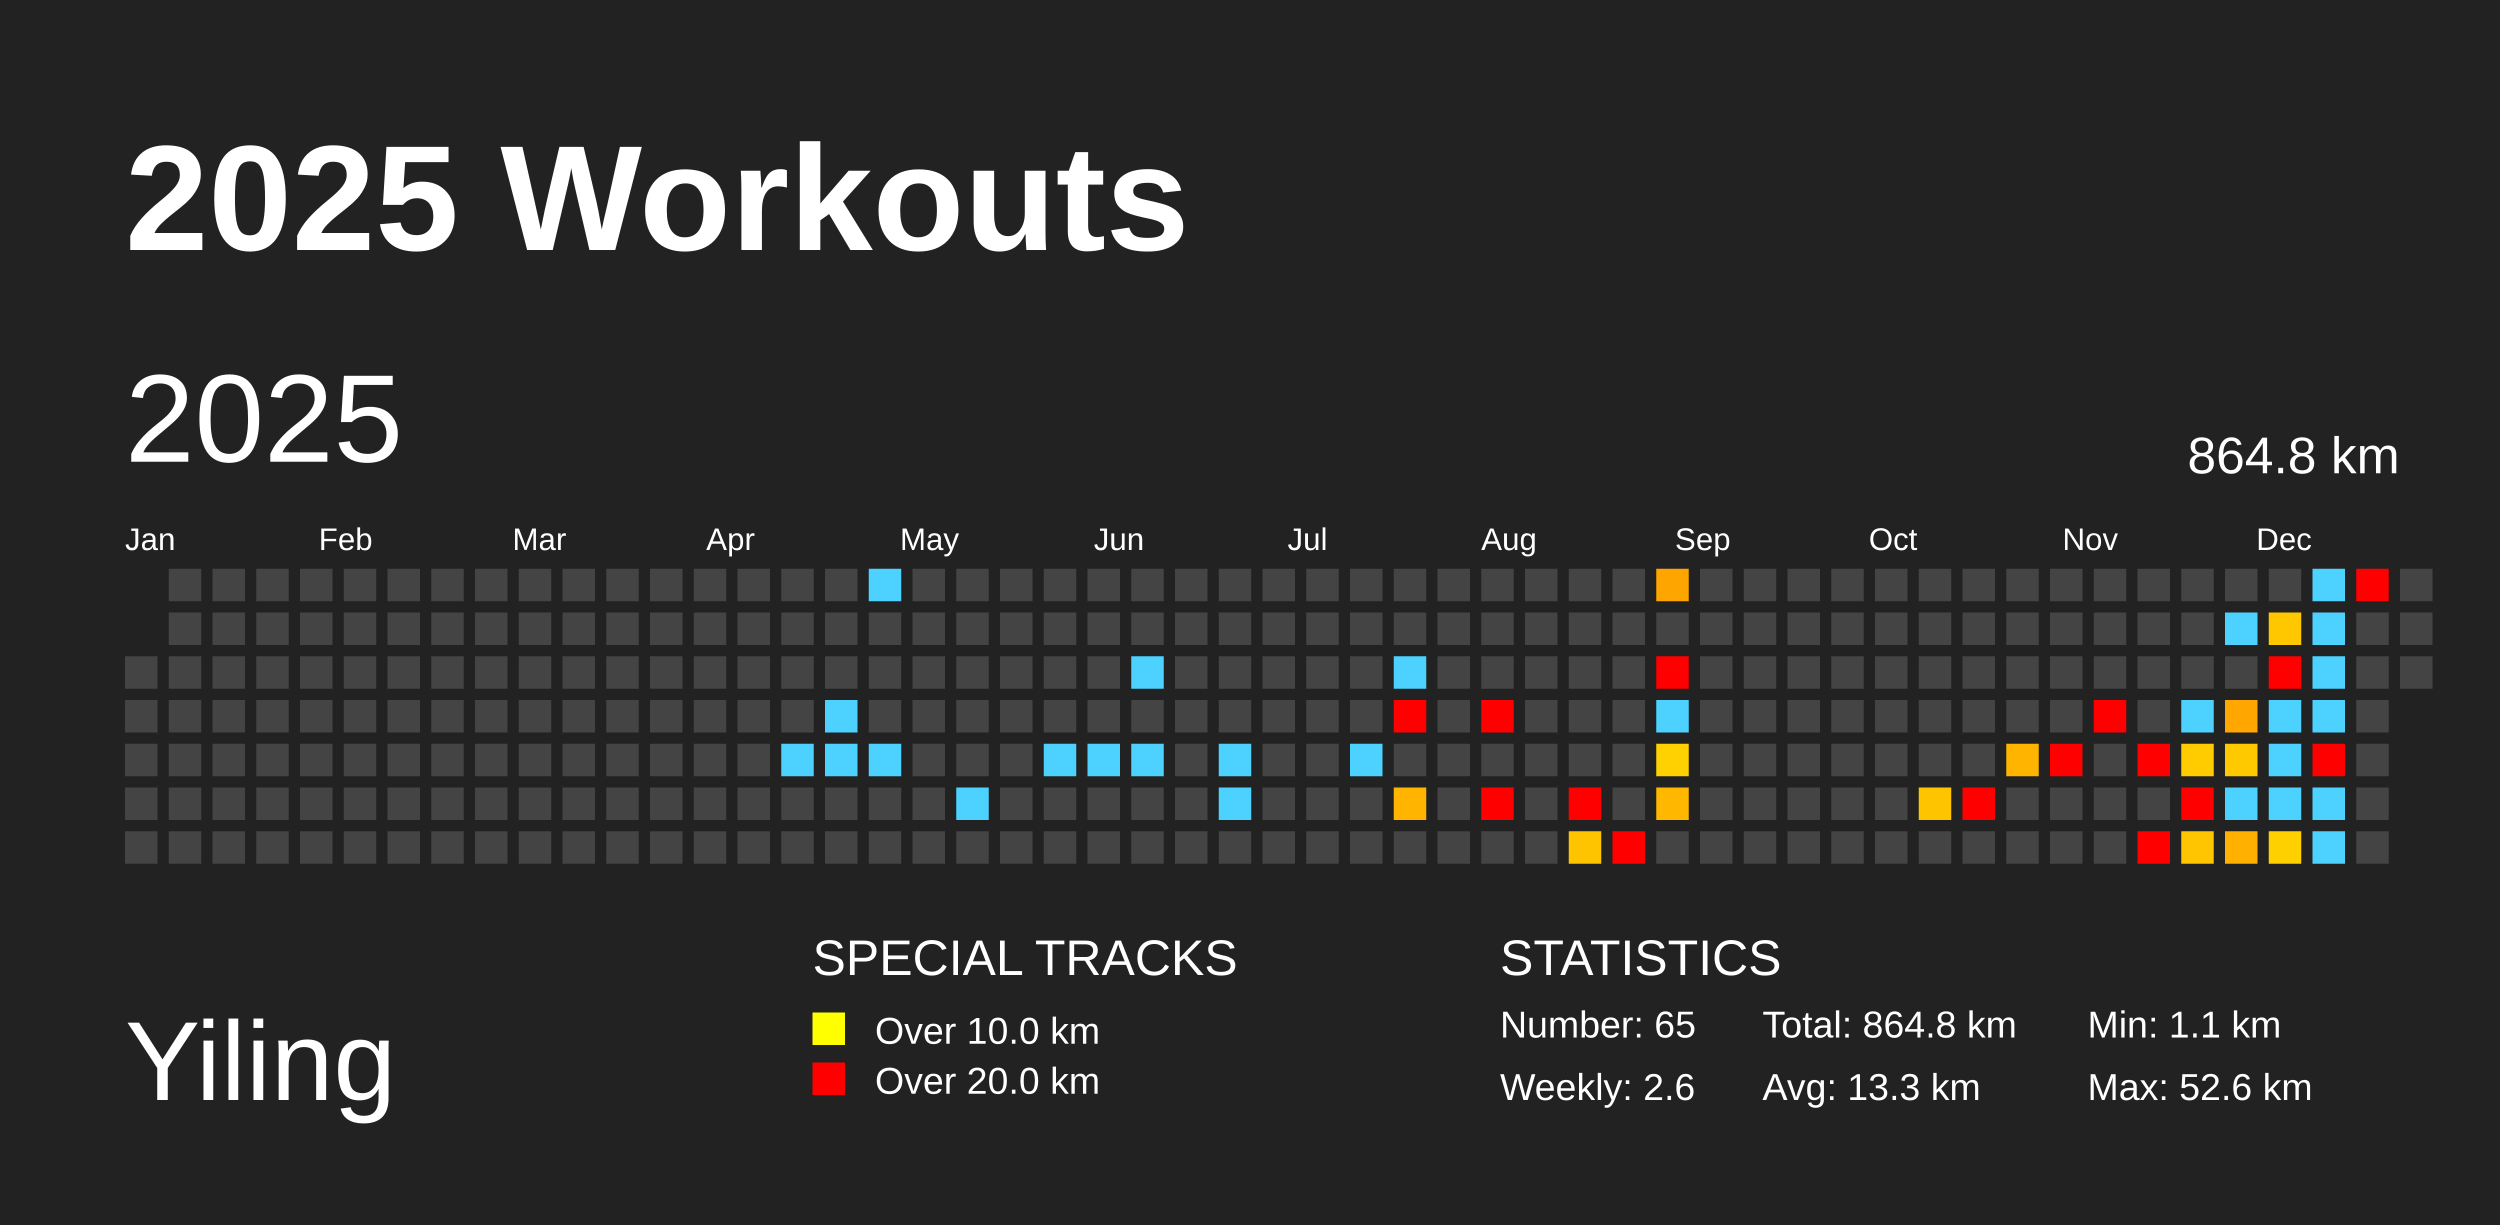
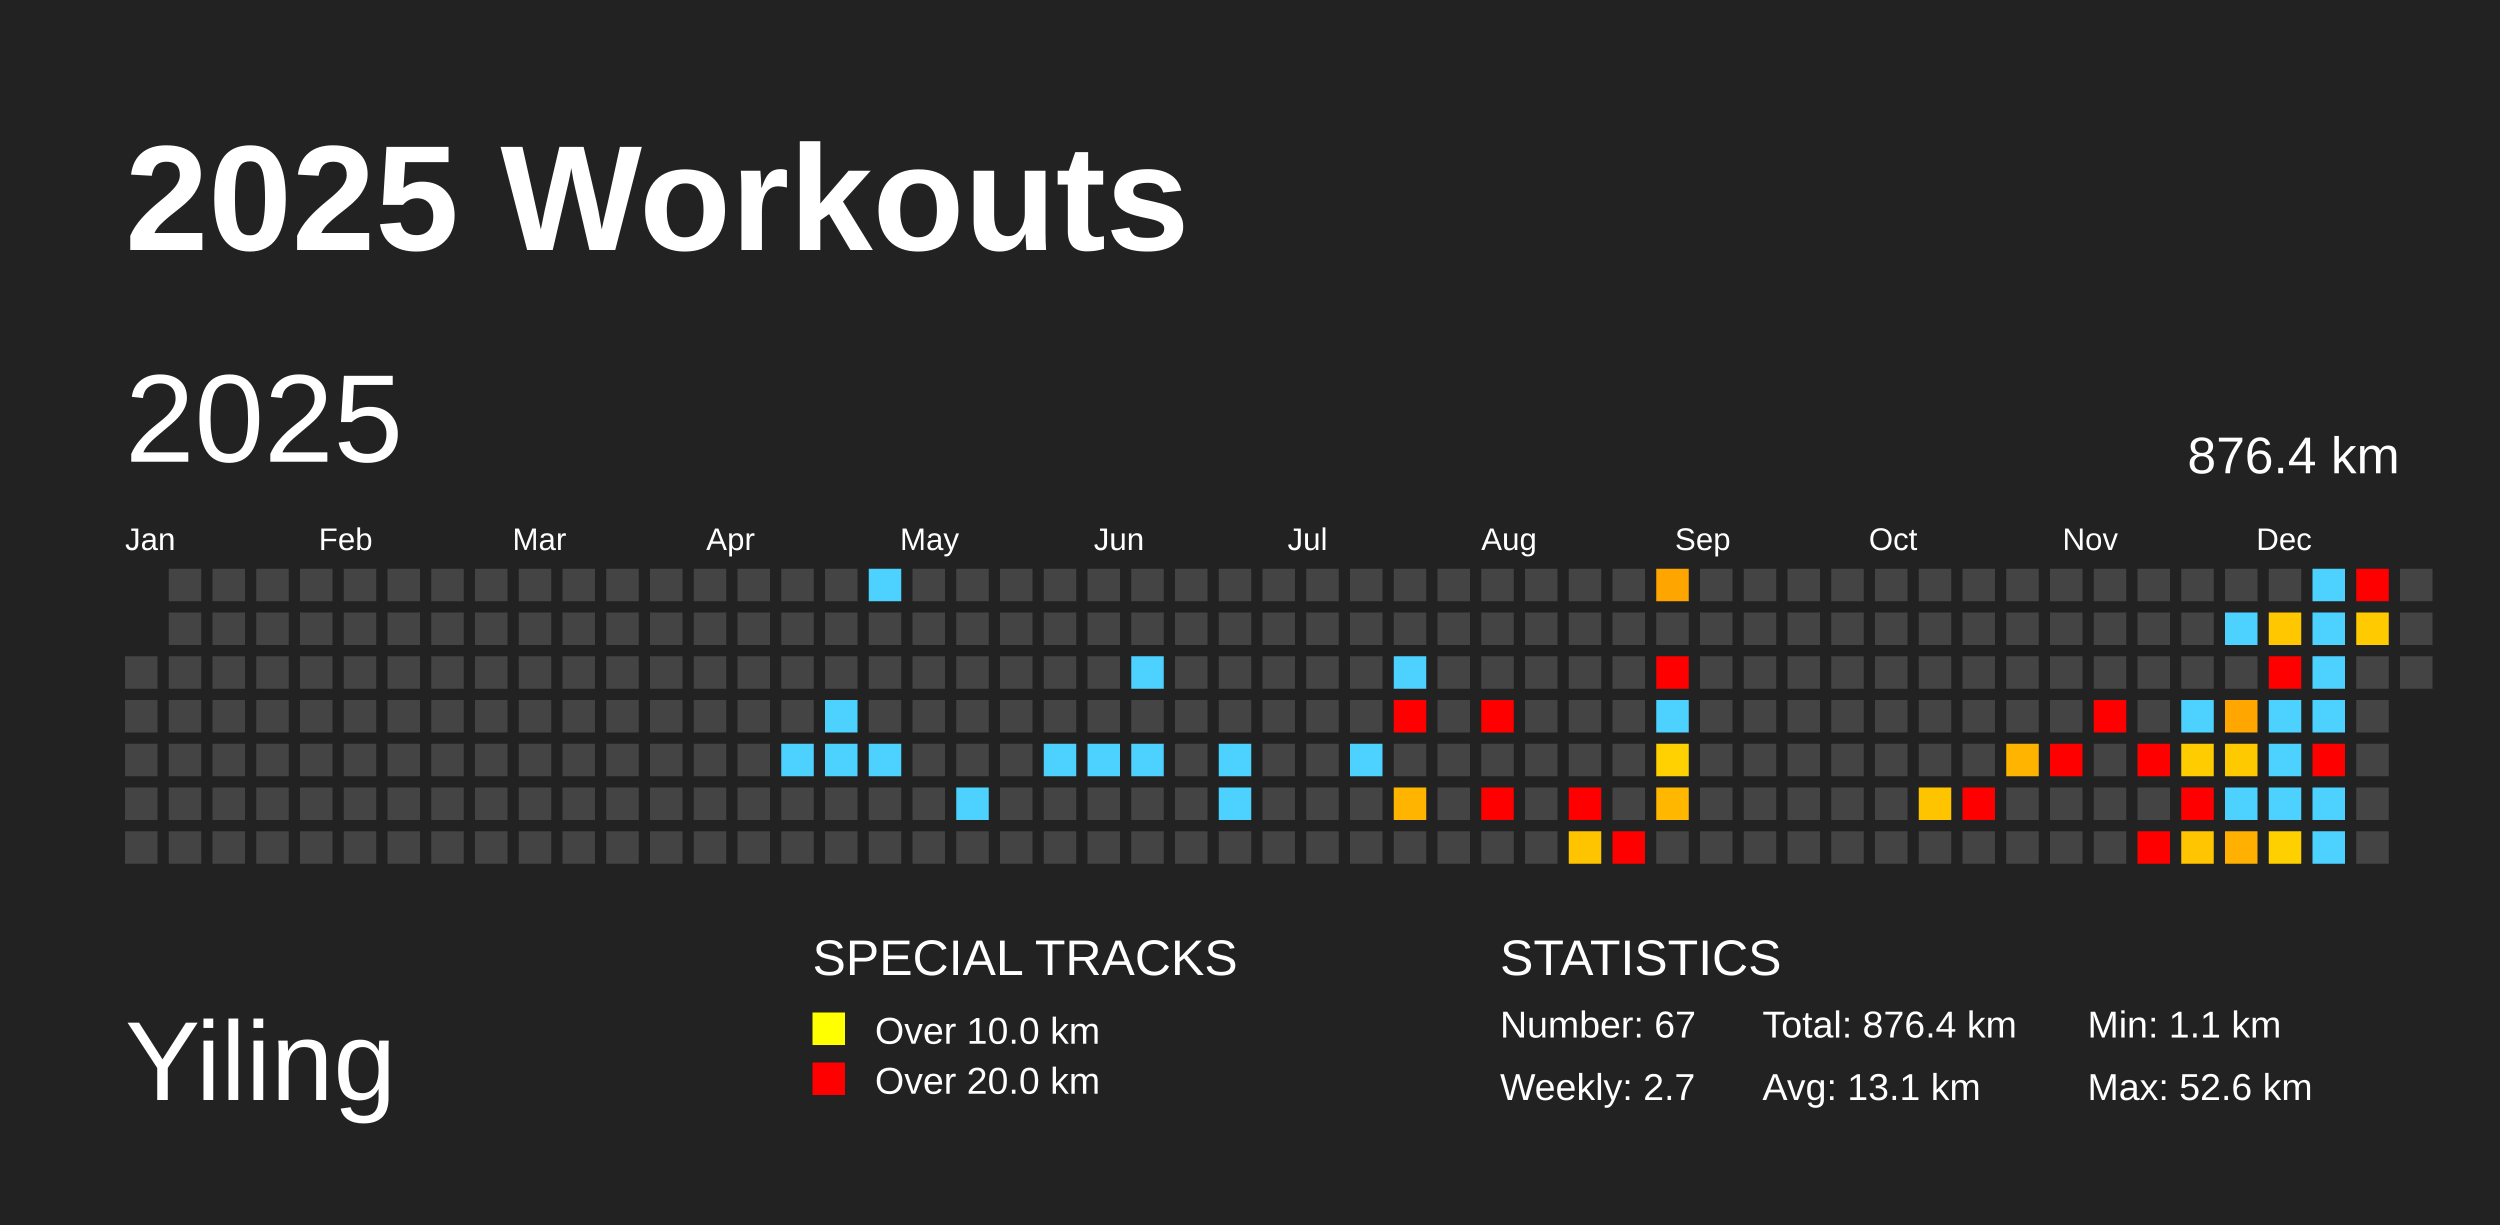
<svg xmlns="http://www.w3.org/2000/svg" baseProfile="full" height="98mm" version="1.1" viewBox="0,0,200,98" width="200mm">
  <defs />
  <rect fill="#222222" height="98" width="200" x="0" y="0" />
  <text fill="#FFFFFF" style="font-size:12px; font-family:Arial; font-weight:bold;" x="10" y="20">2025 Workouts</text>
  <text fill="#FFFFFF" style="font-size:9px; font-family:Arial" x="10" y="88">Yiling</text>
  <text fill="#FFFFFF" style="font-size:4px; font-family:Arial" x="65" y="78">SPECIAL TRACKS</text>
  <rect fill="yellow" height="2.6" width="2.6" x="65" y="81" />
  <text fill="#FFFFFF" style="font-size:3px; font-family:Arial" x="70" y="83.5">Over 10.0 km</text>
  <rect fill="red" height="2.6" width="2.6" x="65" y="85" />
  <text fill="#FFFFFF" style="font-size:3px; font-family:Arial" x="70" y="87.5">Over 20.0 km</text>
  <text fill="#FFFFFF" style="font-size:4px; font-family:Arial" x="120" y="78">STATISTICS</text>
-   <text fill="#FFFFFF" style="font-size:3px; font-family:Arial" x="120" y="83">Number: 65</text>
-   <text fill="#FFFFFF" style="font-size:3px; font-family:Arial" x="120" y="88">Weekly: 2.6</text>
-   <text fill="#FFFFFF" style="font-size:3px; font-family:Arial" x="141" y="83">Total: 864.8 km</text>
-   <text fill="#FFFFFF" style="font-size:3px; font-family:Arial" x="141" y="88">Avg: 13.3 km</text>
+   <text fill="#FFFFFF" style="font-size:3px; font-family:Arial" x="120" y="83">Number: 67</text>
+   <text fill="#FFFFFF" style="font-size:3px; font-family:Arial" x="120" y="88">Weekly: 2.7</text>
+   <text fill="#FFFFFF" style="font-size:3px; font-family:Arial" x="141" y="83">Total: 876.4 km</text>
+   <text fill="#FFFFFF" style="font-size:3px; font-family:Arial" x="141" y="88">Avg: 13.1 km</text>
  <text fill="#FFFFFF" style="font-size:3px; font-family:Arial" x="167" y="83">Min: 1.1 km</text>
  <text fill="#FFFFFF" style="font-size:3px; font-family:Arial" x="167" y="88">Max: 52.6 km</text>
  <text dominant-baseline="hanging" fill="#FFFFFF" style="font-size:10.0px; font-family:Arial;" x="10" y="30">2025</text>
-   <text dominant-baseline="hanging" fill="#FFFFFF" style="font-size:4.125px; font-family:Arial;" x="175" y="35">864.8 km</text>
+   <text dominant-baseline="hanging" fill="#FFFFFF" style="font-size:4.125px; font-family:Arial;" x="175" y="35">876.4 km</text>
  <text fill="#FFFFFF" style="font-size:2.5px; font-family:Arial" x="10.0" y="44">Jan</text>
  <text fill="#FFFFFF" style="font-size:2.5px; font-family:Arial" x="25.5" y="44">Feb</text>
  <text fill="#FFFFFF" style="font-size:2.5px; font-family:Arial" x="41.0" y="44">Mar</text>
  <text fill="#FFFFFF" style="font-size:2.5px; font-family:Arial" x="56.5" y="44">Apr</text>
  <text fill="#FFFFFF" style="font-size:2.5px; font-family:Arial" x="72.0" y="44">May</text>
  <text fill="#FFFFFF" style="font-size:2.5px; font-family:Arial" x="87.5" y="44">Jun</text>
  <text fill="#FFFFFF" style="font-size:2.5px; font-family:Arial" x="103.0" y="44">Jul</text>
  <text fill="#FFFFFF" style="font-size:2.5px; font-family:Arial" x="118.5" y="44">Aug</text>
  <text fill="#FFFFFF" style="font-size:2.5px; font-family:Arial" x="134.0" y="44">Sep</text>
  <text fill="#FFFFFF" style="font-size:2.5px; font-family:Arial" x="149.5" y="44">Oct</text>
  <text fill="#FFFFFF" style="font-size:2.5px; font-family:Arial" x="165.0" y="44">Nov</text>
  <text fill="#FFFFFF" style="font-size:2.5px; font-family:Arial" x="180.5" y="44">Dec</text>
  <rect fill="#444444" height="2.6" width="2.6" x="10.0" y="52.5" />
  <rect fill="#444444" height="2.6" width="2.6" x="10.0" y="56.0" />
  <rect fill="#444444" height="2.6" width="2.6" x="10.0" y="59.5" />
  <rect fill="#444444" height="2.6" width="2.6" x="10.0" y="63.0" />
  <rect fill="#444444" height="2.6" width="2.6" x="10.0" y="66.5" />
  <rect fill="#444444" height="2.6" width="2.6" x="13.5" y="45.5" />
  <rect fill="#444444" height="2.6" width="2.6" x="13.5" y="49.0" />
  <rect fill="#444444" height="2.6" width="2.6" x="13.5" y="52.5" />
  <rect fill="#444444" height="2.6" width="2.6" x="13.5" y="56.0" />
  <rect fill="#444444" height="2.6" width="2.6" x="13.5" y="59.5" />
  <rect fill="#444444" height="2.6" width="2.6" x="13.5" y="63.0" />
  <rect fill="#444444" height="2.6" width="2.6" x="13.5" y="66.5" />
  <rect fill="#444444" height="2.6" width="2.6" x="17.0" y="45.5" />
  <rect fill="#444444" height="2.6" width="2.6" x="17.0" y="49.0" />
  <rect fill="#444444" height="2.6" width="2.6" x="17.0" y="52.5" />
  <rect fill="#444444" height="2.6" width="2.6" x="17.0" y="56.0" />
  <rect fill="#444444" height="2.6" width="2.6" x="17.0" y="59.5" />
  <rect fill="#444444" height="2.6" width="2.6" x="17.0" y="63.0" />
  <rect fill="#444444" height="2.6" width="2.6" x="17.0" y="66.5" />
  <rect fill="#444444" height="2.6" width="2.6" x="20.5" y="45.5" />
  <rect fill="#444444" height="2.6" width="2.6" x="20.5" y="49.0" />
  <rect fill="#444444" height="2.6" width="2.6" x="20.5" y="52.5" />
  <rect fill="#444444" height="2.6" width="2.6" x="20.5" y="56.0" />
  <rect fill="#444444" height="2.6" width="2.6" x="20.5" y="59.5" />
  <rect fill="#444444" height="2.6" width="2.6" x="20.5" y="63.0" />
  <rect fill="#444444" height="2.6" width="2.6" x="20.5" y="66.5" />
  <rect fill="#444444" height="2.6" width="2.6" x="24.0" y="45.5" />
  <rect fill="#444444" height="2.6" width="2.6" x="24.0" y="49.0" />
  <rect fill="#444444" height="2.6" width="2.6" x="24.0" y="52.5" />
  <rect fill="#444444" height="2.6" width="2.6" x="24.0" y="56.0" />
  <rect fill="#444444" height="2.6" width="2.6" x="24.0" y="59.5" />
  <rect fill="#444444" height="2.6" width="2.6" x="24.0" y="63.0" />
  <rect fill="#444444" height="2.6" width="2.6" x="24.0" y="66.5" />
  <rect fill="#444444" height="2.6" width="2.6" x="27.5" y="45.5" />
  <rect fill="#444444" height="2.6" width="2.6" x="27.5" y="49.0" />
  <rect fill="#444444" height="2.6" width="2.6" x="27.5" y="52.5" />
  <rect fill="#444444" height="2.6" width="2.6" x="27.5" y="56.0" />
  <rect fill="#444444" height="2.6" width="2.6" x="27.5" y="59.5" />
  <rect fill="#444444" height="2.6" width="2.6" x="27.5" y="63.0" />
  <rect fill="#444444" height="2.6" width="2.6" x="27.5" y="66.5" />
  <rect fill="#444444" height="2.6" width="2.6" x="31.0" y="45.5" />
  <rect fill="#444444" height="2.6" width="2.6" x="31.0" y="49.0" />
  <rect fill="#444444" height="2.6" width="2.6" x="31.0" y="52.5" />
  <rect fill="#444444" height="2.6" width="2.6" x="31.0" y="56.0" />
  <rect fill="#444444" height="2.6" width="2.6" x="31.0" y="59.5" />
  <rect fill="#444444" height="2.6" width="2.6" x="31.0" y="63.0" />
  <rect fill="#444444" height="2.6" width="2.6" x="31.0" y="66.5" />
  <rect fill="#444444" height="2.6" width="2.6" x="34.5" y="45.5" />
  <rect fill="#444444" height="2.6" width="2.6" x="34.5" y="49.0" />
  <rect fill="#444444" height="2.6" width="2.6" x="34.5" y="52.5" />
  <rect fill="#444444" height="2.6" width="2.6" x="34.5" y="56.0" />
  <rect fill="#444444" height="2.6" width="2.6" x="34.5" y="59.5" />
  <rect fill="#444444" height="2.6" width="2.6" x="34.5" y="63.0" />
  <rect fill="#444444" height="2.6" width="2.6" x="34.5" y="66.5" />
  <rect fill="#444444" height="2.6" width="2.6" x="38.0" y="45.5" />
  <rect fill="#444444" height="2.6" width="2.6" x="38.0" y="49.0" />
  <rect fill="#444444" height="2.6" width="2.6" x="38.0" y="52.5" />
  <rect fill="#444444" height="2.6" width="2.6" x="38.0" y="56.0" />
  <rect fill="#444444" height="2.6" width="2.6" x="38.0" y="59.5" />
  <rect fill="#444444" height="2.6" width="2.6" x="38.0" y="63.0" />
  <rect fill="#444444" height="2.6" width="2.6" x="38.0" y="66.5" />
  <rect fill="#444444" height="2.6" width="2.6" x="41.5" y="45.5" />
  <rect fill="#444444" height="2.6" width="2.6" x="41.5" y="49.0" />
  <rect fill="#444444" height="2.6" width="2.6" x="41.5" y="52.5" />
  <rect fill="#444444" height="2.6" width="2.6" x="41.5" y="56.0" />
  <rect fill="#444444" height="2.6" width="2.6" x="41.5" y="59.5" />
  <rect fill="#444444" height="2.6" width="2.6" x="41.5" y="63.0" />
  <rect fill="#444444" height="2.6" width="2.6" x="41.5" y="66.5" />
  <rect fill="#444444" height="2.6" width="2.6" x="45.0" y="45.5" />
  <rect fill="#444444" height="2.6" width="2.6" x="45.0" y="49.0" />
  <rect fill="#444444" height="2.6" width="2.6" x="45.0" y="52.5" />
  <rect fill="#444444" height="2.6" width="2.6" x="45.0" y="56.0" />
  <rect fill="#444444" height="2.6" width="2.6" x="45.0" y="59.5" />
  <rect fill="#444444" height="2.6" width="2.6" x="45.0" y="63.0" />
  <rect fill="#444444" height="2.6" width="2.6" x="45.0" y="66.5" />
  <rect fill="#444444" height="2.6" width="2.6" x="48.5" y="45.5" />
  <rect fill="#444444" height="2.6" width="2.6" x="48.5" y="49.0" />
  <rect fill="#444444" height="2.6" width="2.6" x="48.5" y="52.5" />
  <rect fill="#444444" height="2.6" width="2.6" x="48.5" y="56.0" />
  <rect fill="#444444" height="2.6" width="2.6" x="48.5" y="59.5" />
  <rect fill="#444444" height="2.6" width="2.6" x="48.5" y="63.0" />
  <rect fill="#444444" height="2.6" width="2.6" x="48.5" y="66.5" />
  <rect fill="#444444" height="2.6" width="2.6" x="52.0" y="45.5" />
  <rect fill="#444444" height="2.6" width="2.6" x="52.0" y="49.0" />
  <rect fill="#444444" height="2.6" width="2.6" x="52.0" y="52.5" />
  <rect fill="#444444" height="2.6" width="2.6" x="52.0" y="56.0" />
  <rect fill="#444444" height="2.6" width="2.6" x="52.0" y="59.5" />
  <rect fill="#444444" height="2.6" width="2.6" x="52.0" y="63.0" />
  <rect fill="#444444" height="2.6" width="2.6" x="52.0" y="66.5" />
  <rect fill="#444444" height="2.6" width="2.6" x="55.5" y="45.5" />
  <rect fill="#444444" height="2.6" width="2.6" x="55.5" y="49.0" />
  <rect fill="#444444" height="2.6" width="2.6" x="55.5" y="52.5" />
  <rect fill="#444444" height="2.6" width="2.6" x="55.5" y="56.0" />
  <rect fill="#444444" height="2.6" width="2.6" x="55.5" y="59.5" />
  <rect fill="#444444" height="2.6" width="2.6" x="55.5" y="63.0" />
  <rect fill="#444444" height="2.6" width="2.6" x="55.5" y="66.5" />
  <rect fill="#444444" height="2.6" width="2.6" x="59.0" y="45.5" />
  <rect fill="#444444" height="2.6" width="2.6" x="59.0" y="49.0" />
  <rect fill="#444444" height="2.6" width="2.6" x="59.0" y="52.5" />
  <rect fill="#444444" height="2.6" width="2.6" x="59.0" y="56.0" />
  <rect fill="#444444" height="2.6" width="2.6" x="59.0" y="59.5" />
  <rect fill="#444444" height="2.6" width="2.6" x="59.0" y="63.0" />
  <rect fill="#444444" height="2.6" width="2.6" x="59.0" y="66.5" />
  <rect fill="#444444" height="2.6" width="2.6" x="62.5" y="45.5" />
  <rect fill="#444444" height="2.6" width="2.6" x="62.5" y="49.0" />
  <rect fill="#444444" height="2.6" width="2.6" x="62.5" y="52.5" />
  <rect fill="#444444" height="2.6" width="2.6" x="62.5" y="56.0" />
  <rect fill="#4dd2ff" height="2.6" width="2.6" x="62.5" y="59.5" />
  <rect fill="#444444" height="2.6" width="2.6" x="62.5" y="63.0" />
  <rect fill="#444444" height="2.6" width="2.6" x="62.5" y="66.5" />
  <rect fill="#444444" height="2.6" width="2.6" x="66.0" y="45.5" />
  <rect fill="#444444" height="2.6" width="2.6" x="66.0" y="49.0" />
  <rect fill="#444444" height="2.6" width="2.6" x="66.0" y="52.5" />
  <rect fill="#4dd2ff" height="2.6" width="2.6" x="66.0" y="56.0" />
  <rect fill="#4dd2ff" height="2.6" width="2.6" x="66.0" y="59.5" />
  <rect fill="#444444" height="2.6" width="2.6" x="66.0" y="63.0" />
  <rect fill="#444444" height="2.6" width="2.6" x="66.0" y="66.5" />
  <rect fill="#4dd2ff" height="2.6" width="2.6" x="69.5" y="45.5" />
  <rect fill="#444444" height="2.6" width="2.6" x="69.5" y="49.0" />
  <rect fill="#444444" height="2.6" width="2.6" x="69.5" y="52.5" />
  <rect fill="#444444" height="2.6" width="2.6" x="69.5" y="56.0" />
  <rect fill="#4dd2ff" height="2.6" width="2.6" x="69.5" y="59.5" />
  <rect fill="#444444" height="2.6" width="2.6" x="69.5" y="63.0" />
  <rect fill="#444444" height="2.6" width="2.6" x="69.5" y="66.5" />
  <rect fill="#444444" height="2.6" width="2.6" x="73.0" y="45.5" />
  <rect fill="#444444" height="2.6" width="2.6" x="73.0" y="49.0" />
  <rect fill="#444444" height="2.6" width="2.6" x="73.0" y="52.5" />
  <rect fill="#444444" height="2.6" width="2.6" x="73.0" y="56.0" />
  <rect fill="#444444" height="2.6" width="2.6" x="73.0" y="59.5" />
  <rect fill="#444444" height="2.6" width="2.6" x="73.0" y="63.0" />
  <rect fill="#444444" height="2.6" width="2.6" x="73.0" y="66.5" />
  <rect fill="#444444" height="2.6" width="2.6" x="76.5" y="45.5" />
  <rect fill="#444444" height="2.6" width="2.6" x="76.5" y="49.0" />
  <rect fill="#444444" height="2.6" width="2.6" x="76.5" y="52.5" />
  <rect fill="#444444" height="2.6" width="2.6" x="76.5" y="56.0" />
  <rect fill="#444444" height="2.6" width="2.6" x="76.5" y="59.5" />
  <rect fill="#4dd2ff" height="2.6" width="2.6" x="76.5" y="63.0" />
  <rect fill="#444444" height="2.6" width="2.6" x="76.5" y="66.5" />
  <rect fill="#444444" height="2.6" width="2.6" x="80.0" y="45.5" />
  <rect fill="#444444" height="2.6" width="2.6" x="80.0" y="49.0" />
  <rect fill="#444444" height="2.6" width="2.6" x="80.0" y="52.5" />
  <rect fill="#444444" height="2.6" width="2.6" x="80.0" y="56.0" />
  <rect fill="#444444" height="2.6" width="2.6" x="80.0" y="59.5" />
  <rect fill="#444444" height="2.6" width="2.6" x="80.0" y="63.0" />
  <rect fill="#444444" height="2.6" width="2.6" x="80.0" y="66.5" />
  <rect fill="#444444" height="2.6" width="2.6" x="83.5" y="45.5" />
  <rect fill="#444444" height="2.6" width="2.6" x="83.5" y="49.0" />
  <rect fill="#444444" height="2.6" width="2.6" x="83.5" y="52.5" />
  <rect fill="#444444" height="2.6" width="2.6" x="83.5" y="56.0" />
  <rect fill="#4dd2ff" height="2.6" width="2.6" x="83.5" y="59.5" />
  <rect fill="#444444" height="2.6" width="2.6" x="83.5" y="63.0" />
  <rect fill="#444444" height="2.6" width="2.6" x="83.5" y="66.5" />
  <rect fill="#444444" height="2.6" width="2.6" x="87.0" y="45.5" />
  <rect fill="#444444" height="2.6" width="2.6" x="87.0" y="49.0" />
  <rect fill="#444444" height="2.6" width="2.6" x="87.0" y="52.5" />
  <rect fill="#444444" height="2.6" width="2.6" x="87.0" y="56.0" />
  <rect fill="#4dd2ff" height="2.6" width="2.6" x="87.0" y="59.5" />
  <rect fill="#444444" height="2.6" width="2.6" x="87.0" y="63.0" />
  <rect fill="#444444" height="2.6" width="2.6" x="87.0" y="66.5" />
  <rect fill="#444444" height="2.6" width="2.6" x="90.5" y="45.5" />
  <rect fill="#444444" height="2.6" width="2.6" x="90.5" y="49.0" />
  <rect fill="#4dd2ff" height="2.6" width="2.6" x="90.5" y="52.5" />
  <rect fill="#444444" height="2.6" width="2.6" x="90.5" y="56.0" />
  <rect fill="#4dd2ff" height="2.6" width="2.6" x="90.5" y="59.5" />
  <rect fill="#444444" height="2.6" width="2.6" x="90.5" y="63.0" />
  <rect fill="#444444" height="2.6" width="2.6" x="90.5" y="66.5" />
  <rect fill="#444444" height="2.6" width="2.6" x="94.0" y="45.5" />
  <rect fill="#444444" height="2.6" width="2.6" x="94.0" y="49.0" />
  <rect fill="#444444" height="2.6" width="2.6" x="94.0" y="52.5" />
  <rect fill="#444444" height="2.6" width="2.6" x="94.0" y="56.0" />
  <rect fill="#444444" height="2.6" width="2.6" x="94.0" y="59.5" />
  <rect fill="#444444" height="2.6" width="2.6" x="94.0" y="63.0" />
  <rect fill="#444444" height="2.6" width="2.6" x="94.0" y="66.5" />
  <rect fill="#444444" height="2.6" width="2.6" x="97.5" y="45.5" />
  <rect fill="#444444" height="2.6" width="2.6" x="97.5" y="49.0" />
  <rect fill="#444444" height="2.6" width="2.6" x="97.5" y="52.5" />
  <rect fill="#444444" height="2.6" width="2.6" x="97.5" y="56.0" />
  <rect fill="#4dd2ff" height="2.6" width="2.6" x="97.5" y="59.5" />
  <rect fill="#4dd2ff" height="2.6" width="2.6" x="97.5" y="63.0" />
  <rect fill="#444444" height="2.6" width="2.6" x="97.5" y="66.5" />
  <rect fill="#444444" height="2.6" width="2.6" x="101.0" y="45.5" />
  <rect fill="#444444" height="2.6" width="2.6" x="101.0" y="49.0" />
  <rect fill="#444444" height="2.6" width="2.6" x="101.0" y="52.5" />
  <rect fill="#444444" height="2.6" width="2.6" x="101.0" y="56.0" />
  <rect fill="#444444" height="2.6" width="2.6" x="101.0" y="59.5" />
  <rect fill="#444444" height="2.6" width="2.6" x="101.0" y="63.0" />
  <rect fill="#444444" height="2.6" width="2.6" x="101.0" y="66.5" />
  <rect fill="#444444" height="2.6" width="2.6" x="104.5" y="45.5" />
  <rect fill="#444444" height="2.6" width="2.6" x="104.5" y="49.0" />
  <rect fill="#444444" height="2.6" width="2.6" x="104.5" y="52.5" />
  <rect fill="#444444" height="2.6" width="2.6" x="104.5" y="56.0" />
  <rect fill="#444444" height="2.6" width="2.6" x="104.5" y="59.5" />
  <rect fill="#444444" height="2.6" width="2.6" x="104.5" y="63.0" />
  <rect fill="#444444" height="2.6" width="2.6" x="104.5" y="66.5" />
  <rect fill="#444444" height="2.6" width="2.6" x="108.0" y="45.5" />
  <rect fill="#444444" height="2.6" width="2.6" x="108.0" y="49.0" />
  <rect fill="#444444" height="2.6" width="2.6" x="108.0" y="52.5" />
  <rect fill="#444444" height="2.6" width="2.6" x="108.0" y="56.0" />
  <rect fill="#4dd2ff" height="2.6" width="2.6" x="108.0" y="59.5" />
  <rect fill="#444444" height="2.6" width="2.6" x="108.0" y="63.0" />
  <rect fill="#444444" height="2.6" width="2.6" x="108.0" y="66.5" />
  <rect fill="#444444" height="2.6" width="2.6" x="111.5" y="45.5" />
  <rect fill="#444444" height="2.6" width="2.6" x="111.5" y="49.0" />
  <rect fill="#4dd2ff" height="2.6" width="2.6" x="111.5" y="52.5" />
  <rect fill="red" height="2.6" width="2.6" x="111.5" y="56.0" />
  <rect fill="#444444" height="2.6" width="2.6" x="111.5" y="59.5" />
  <rect fill="#ffb400" height="2.6" width="2.6" x="111.5" y="63.0" />
  <rect fill="#444444" height="2.6" width="2.6" x="111.5" y="66.5" />
  <rect fill="#444444" height="2.6" width="2.6" x="115.0" y="45.5" />
  <rect fill="#444444" height="2.6" width="2.6" x="115.0" y="49.0" />
  <rect fill="#444444" height="2.6" width="2.6" x="115.0" y="52.5" />
  <rect fill="#444444" height="2.6" width="2.6" x="115.0" y="56.0" />
  <rect fill="#444444" height="2.6" width="2.6" x="115.0" y="59.5" />
  <rect fill="#444444" height="2.6" width="2.6" x="115.0" y="63.0" />
  <rect fill="#444444" height="2.6" width="2.6" x="115.0" y="66.5" />
  <rect fill="#444444" height="2.6" width="2.6" x="118.5" y="45.5" />
  <rect fill="#444444" height="2.6" width="2.6" x="118.5" y="49.0" />
  <rect fill="#444444" height="2.6" width="2.6" x="118.5" y="52.5" />
  <rect fill="red" height="2.6" width="2.6" x="118.5" y="56.0" />
  <rect fill="#444444" height="2.6" width="2.6" x="118.5" y="59.5" />
  <rect fill="red" height="2.6" width="2.6" x="118.5" y="63.0" />
  <rect fill="#444444" height="2.6" width="2.6" x="118.5" y="66.5" />
  <rect fill="#444444" height="2.6" width="2.6" x="122.0" y="45.5" />
  <rect fill="#444444" height="2.6" width="2.6" x="122.0" y="49.0" />
  <rect fill="#444444" height="2.6" width="2.6" x="122.0" y="52.5" />
  <rect fill="#444444" height="2.6" width="2.6" x="122.0" y="56.0" />
  <rect fill="#444444" height="2.6" width="2.6" x="122.0" y="59.5" />
  <rect fill="#444444" height="2.6" width="2.6" x="122.0" y="63.0" />
  <rect fill="#444444" height="2.6" width="2.6" x="122.0" y="66.5" />
  <rect fill="#444444" height="2.6" width="2.6" x="125.5" y="45.5" />
  <rect fill="#444444" height="2.6" width="2.6" x="125.5" y="49.0" />
  <rect fill="#444444" height="2.6" width="2.6" x="125.5" y="52.5" />
  <rect fill="#444444" height="2.6" width="2.6" x="125.5" y="56.0" />
  <rect fill="#444444" height="2.6" width="2.6" x="125.5" y="59.5" />
  <rect fill="red" height="2.6" width="2.6" x="125.5" y="63.0" />
  <rect fill="#ffc400" height="2.6" width="2.6" x="125.5" y="66.5" />
  <rect fill="#444444" height="2.6" width="2.6" x="129.0" y="45.5" />
  <rect fill="#444444" height="2.6" width="2.6" x="129.0" y="49.0" />
  <rect fill="#444444" height="2.6" width="2.6" x="129.0" y="52.5" />
  <rect fill="#444444" height="2.6" width="2.6" x="129.0" y="56.0" />
  <rect fill="#444444" height="2.6" width="2.6" x="129.0" y="59.5" />
  <rect fill="#444444" height="2.6" width="2.6" x="129.0" y="63.0" />
  <rect fill="red" height="2.6" width="2.6" x="129.0" y="66.5" />
  <rect fill="#ffa500" height="2.6" width="2.6" x="132.5" y="45.5" />
  <rect fill="#444444" height="2.6" width="2.6" x="132.5" y="49.0" />
  <rect fill="red" height="2.6" width="2.6" x="132.5" y="52.5" />
  <rect fill="#4dd2ff" height="2.6" width="2.6" x="132.5" y="56.0" />
  <rect fill="#ffd100" height="2.6" width="2.6" x="132.5" y="59.5" />
  <rect fill="#ffb700" height="2.6" width="2.6" x="132.5" y="63.0" />
  <rect fill="#444444" height="2.6" width="2.6" x="132.5" y="66.5" />
  <rect fill="#444444" height="2.6" width="2.6" x="136.0" y="45.5" />
  <rect fill="#444444" height="2.6" width="2.6" x="136.0" y="49.0" />
  <rect fill="#444444" height="2.6" width="2.6" x="136.0" y="52.5" />
  <rect fill="#444444" height="2.6" width="2.6" x="136.0" y="56.0" />
  <rect fill="#444444" height="2.6" width="2.6" x="136.0" y="59.5" />
  <rect fill="#444444" height="2.6" width="2.6" x="136.0" y="63.0" />
  <rect fill="#444444" height="2.6" width="2.6" x="136.0" y="66.5" />
  <rect fill="#444444" height="2.6" width="2.6" x="139.5" y="45.5" />
  <rect fill="#444444" height="2.6" width="2.6" x="139.5" y="49.0" />
  <rect fill="#444444" height="2.6" width="2.6" x="139.5" y="52.5" />
  <rect fill="#444444" height="2.6" width="2.6" x="139.5" y="56.0" />
  <rect fill="#444444" height="2.6" width="2.6" x="139.5" y="59.5" />
  <rect fill="#444444" height="2.6" width="2.6" x="139.5" y="63.0" />
  <rect fill="#444444" height="2.6" width="2.6" x="139.5" y="66.5" />
  <rect fill="#444444" height="2.6" width="2.6" x="143.0" y="45.5" />
  <rect fill="#444444" height="2.6" width="2.6" x="143.0" y="49.0" />
  <rect fill="#444444" height="2.6" width="2.6" x="143.0" y="52.5" />
  <rect fill="#444444" height="2.6" width="2.6" x="143.0" y="56.0" />
  <rect fill="#444444" height="2.6" width="2.6" x="143.0" y="59.5" />
  <rect fill="#444444" height="2.6" width="2.6" x="143.0" y="63.0" />
  <rect fill="#444444" height="2.6" width="2.6" x="143.0" y="66.5" />
  <rect fill="#444444" height="2.6" width="2.6" x="146.5" y="45.5" />
  <rect fill="#444444" height="2.6" width="2.6" x="146.5" y="49.0" />
  <rect fill="#444444" height="2.6" width="2.6" x="146.5" y="52.5" />
  <rect fill="#444444" height="2.6" width="2.6" x="146.5" y="56.0" />
  <rect fill="#444444" height="2.6" width="2.6" x="146.5" y="59.5" />
  <rect fill="#444444" height="2.6" width="2.6" x="146.5" y="63.0" />
  <rect fill="#444444" height="2.6" width="2.6" x="146.5" y="66.5" />
  <rect fill="#444444" height="2.6" width="2.6" x="150.0" y="45.5" />
  <rect fill="#444444" height="2.6" width="2.6" x="150.0" y="49.0" />
  <rect fill="#444444" height="2.6" width="2.6" x="150.0" y="52.5" />
  <rect fill="#444444" height="2.6" width="2.6" x="150.0" y="56.0" />
  <rect fill="#444444" height="2.6" width="2.6" x="150.0" y="59.5" />
  <rect fill="#444444" height="2.6" width="2.6" x="150.0" y="63.0" />
  <rect fill="#444444" height="2.6" width="2.6" x="150.0" y="66.5" />
  <rect fill="#444444" height="2.6" width="2.6" x="153.5" y="45.5" />
  <rect fill="#444444" height="2.6" width="2.6" x="153.5" y="49.0" />
  <rect fill="#444444" height="2.6" width="2.6" x="153.5" y="52.5" />
  <rect fill="#444444" height="2.6" width="2.6" x="153.5" y="56.0" />
  <rect fill="#444444" height="2.6" width="2.6" x="153.5" y="59.5" />
  <rect fill="#ffc400" height="2.6" width="2.6" x="153.5" y="63.0" />
  <rect fill="#444444" height="2.6" width="2.6" x="153.5" y="66.5" />
  <rect fill="#444444" height="2.6" width="2.6" x="157.0" y="45.5" />
  <rect fill="#444444" height="2.6" width="2.6" x="157.0" y="49.0" />
  <rect fill="#444444" height="2.6" width="2.6" x="157.0" y="52.5" />
  <rect fill="#444444" height="2.6" width="2.6" x="157.0" y="56.0" />
  <rect fill="#444444" height="2.6" width="2.6" x="157.0" y="59.5" />
  <rect fill="red" height="2.6" width="2.6" x="157.0" y="63.0" />
  <rect fill="#444444" height="2.6" width="2.6" x="157.0" y="66.5" />
  <rect fill="#444444" height="2.6" width="2.6" x="160.5" y="45.5" />
  <rect fill="#444444" height="2.6" width="2.6" x="160.5" y="49.0" />
  <rect fill="#444444" height="2.6" width="2.6" x="160.5" y="52.5" />
  <rect fill="#444444" height="2.6" width="2.6" x="160.5" y="56.0" />
  <rect fill="#ffb500" height="2.6" width="2.6" x="160.5" y="59.5" />
  <rect fill="#444444" height="2.6" width="2.6" x="160.5" y="63.0" />
  <rect fill="#444444" height="2.6" width="2.6" x="160.5" y="66.5" />
  <rect fill="#444444" height="2.6" width="2.6" x="164.0" y="45.5" />
  <rect fill="#444444" height="2.6" width="2.6" x="164.0" y="49.0" />
  <rect fill="#444444" height="2.6" width="2.6" x="164.0" y="52.5" />
  <rect fill="#444444" height="2.6" width="2.6" x="164.0" y="56.0" />
  <rect fill="red" height="2.6" width="2.6" x="164.0" y="59.5" />
  <rect fill="#444444" height="2.6" width="2.6" x="164.0" y="63.0" />
  <rect fill="#444444" height="2.6" width="2.6" x="164.0" y="66.5" />
  <rect fill="#444444" height="2.6" width="2.6" x="167.5" y="45.5" />
  <rect fill="#444444" height="2.6" width="2.6" x="167.5" y="49.0" />
  <rect fill="#444444" height="2.6" width="2.6" x="167.5" y="52.5" />
  <rect fill="red" height="2.6" width="2.6" x="167.5" y="56.0" />
  <rect fill="#444444" height="2.6" width="2.6" x="167.5" y="59.5" />
  <rect fill="#444444" height="2.6" width="2.6" x="167.5" y="63.0" />
  <rect fill="#444444" height="2.6" width="2.6" x="167.5" y="66.5" />
  <rect fill="#444444" height="2.6" width="2.6" x="171.0" y="45.5" />
  <rect fill="#444444" height="2.6" width="2.6" x="171.0" y="49.0" />
  <rect fill="#444444" height="2.6" width="2.6" x="171.0" y="52.5" />
  <rect fill="#444444" height="2.6" width="2.6" x="171.0" y="56.0" />
  <rect fill="red" height="2.6" width="2.6" x="171.0" y="59.5" />
  <rect fill="#444444" height="2.6" width="2.6" x="171.0" y="63.0" />
  <rect fill="red" height="2.6" width="2.6" x="171.0" y="66.5" />
  <rect fill="#444444" height="2.6" width="2.6" x="174.5" y="45.5" />
  <rect fill="#444444" height="2.6" width="2.6" x="174.5" y="49.0" />
  <rect fill="#444444" height="2.6" width="2.6" x="174.5" y="52.5" />
  <rect fill="#4dd2ff" height="2.6" width="2.6" x="174.5" y="56.0" />
  <rect fill="#ffcc00" height="2.6" width="2.6" x="174.5" y="59.5" />
  <rect fill="red" height="2.6" width="2.6" x="174.5" y="63.0" />
  <rect fill="#ffc500" height="2.6" width="2.6" x="174.5" y="66.5" />
  <rect fill="#444444" height="2.6" width="2.6" x="178.0" y="45.5" />
  <rect fill="#4dd2ff" height="2.6" width="2.6" x="178.0" y="49.0" />
  <rect fill="#444444" height="2.6" width="2.6" x="178.0" y="52.5" />
  <rect fill="#ffa600" height="2.6" width="2.6" x="178.0" y="56.0" />
  <rect fill="#ffc900" height="2.6" width="2.6" x="178.0" y="59.5" />
  <rect fill="#4dd2ff" height="2.6" width="2.6" x="178.0" y="63.0" />
  <rect fill="#ffb000" height="2.6" width="2.6" x="178.0" y="66.5" />
  <rect fill="#444444" height="2.6" width="2.6" x="181.5" y="45.5" />
  <rect fill="#ffc700" height="2.6" width="2.6" x="181.5" y="49.0" />
  <rect fill="red" height="2.6" width="2.6" x="181.5" y="52.5" />
  <rect fill="#4dd2ff" height="2.6" width="2.6" x="181.5" y="56.0" />
  <rect fill="#4dd2ff" height="2.6" width="2.6" x="181.5" y="59.5" />
  <rect fill="#4dd2ff" height="2.6" width="2.6" x="181.5" y="63.0" />
  <rect fill="#ffd000" height="2.6" width="2.6" x="181.5" y="66.5" />
  <rect fill="#4dd2ff" height="2.6" width="2.6" x="185.0" y="45.5" />
  <rect fill="#4dd2ff" height="2.6" width="2.6" x="185.0" y="49.0" />
  <rect fill="#4dd2ff" height="2.6" width="2.6" x="185.0" y="52.5" />
  <rect fill="#4dd2ff" height="2.6" width="2.6" x="185.0" y="56.0" />
  <rect fill="red" height="2.6" width="2.6" x="185.0" y="59.5" />
  <rect fill="#4dd2ff" height="2.6" width="2.6" x="185.0" y="63.0" />
  <rect fill="#4dd2ff" height="2.6" width="2.6" x="185.0" y="66.5" />
  <rect fill="red" height="2.6" width="2.6" x="188.5" y="45.5" />
-   <rect fill="#444444" height="2.6" width="2.6" x="188.5" y="49.0" />
+   <rect fill="#ffcb00" height="2.6" width="2.6" x="188.5" y="49.0" />
  <rect fill="#444444" height="2.6" width="2.6" x="188.5" y="52.5" />
  <rect fill="#444444" height="2.6" width="2.6" x="188.5" y="56.0" />
  <rect fill="#444444" height="2.6" width="2.6" x="188.5" y="59.5" />
  <rect fill="#444444" height="2.6" width="2.6" x="188.5" y="63.0" />
  <rect fill="#444444" height="2.6" width="2.6" x="188.5" y="66.5" />
  <rect fill="#444444" height="2.6" width="2.6" x="192.0" y="45.5" />
  <rect fill="#444444" height="2.6" width="2.6" x="192.0" y="49.0" />
  <rect fill="#444444" height="2.6" width="2.6" x="192.0" y="52.5" />
</svg>
